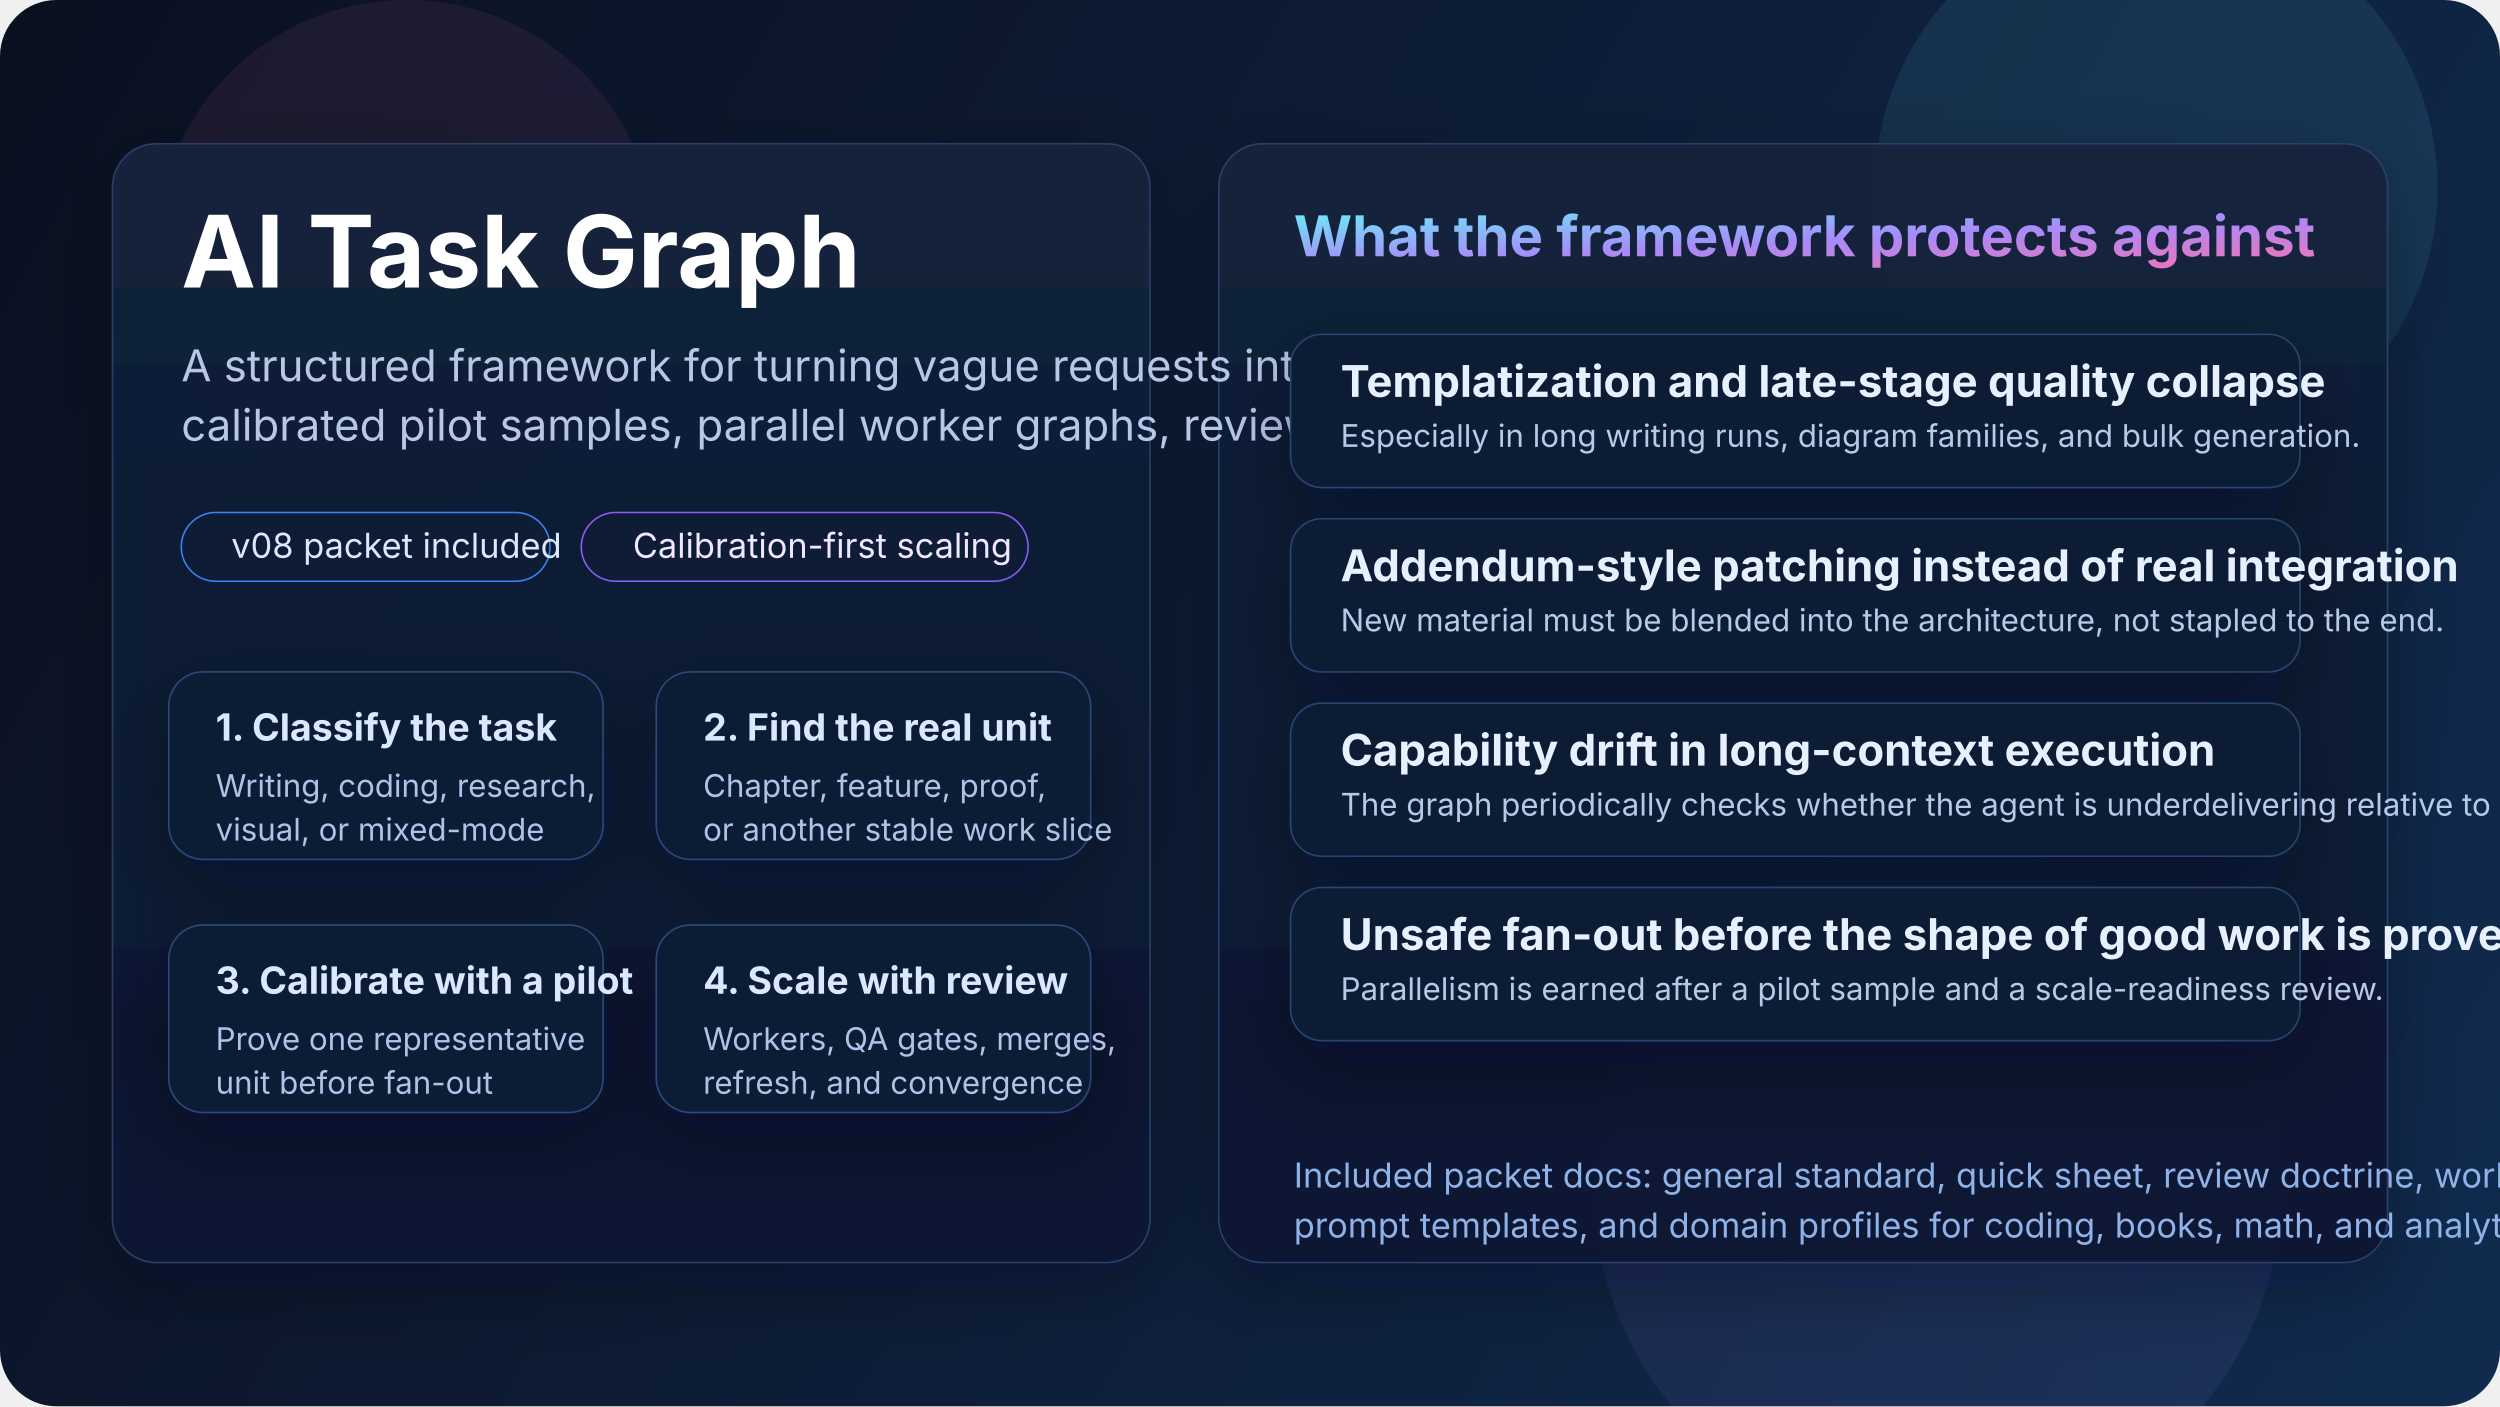
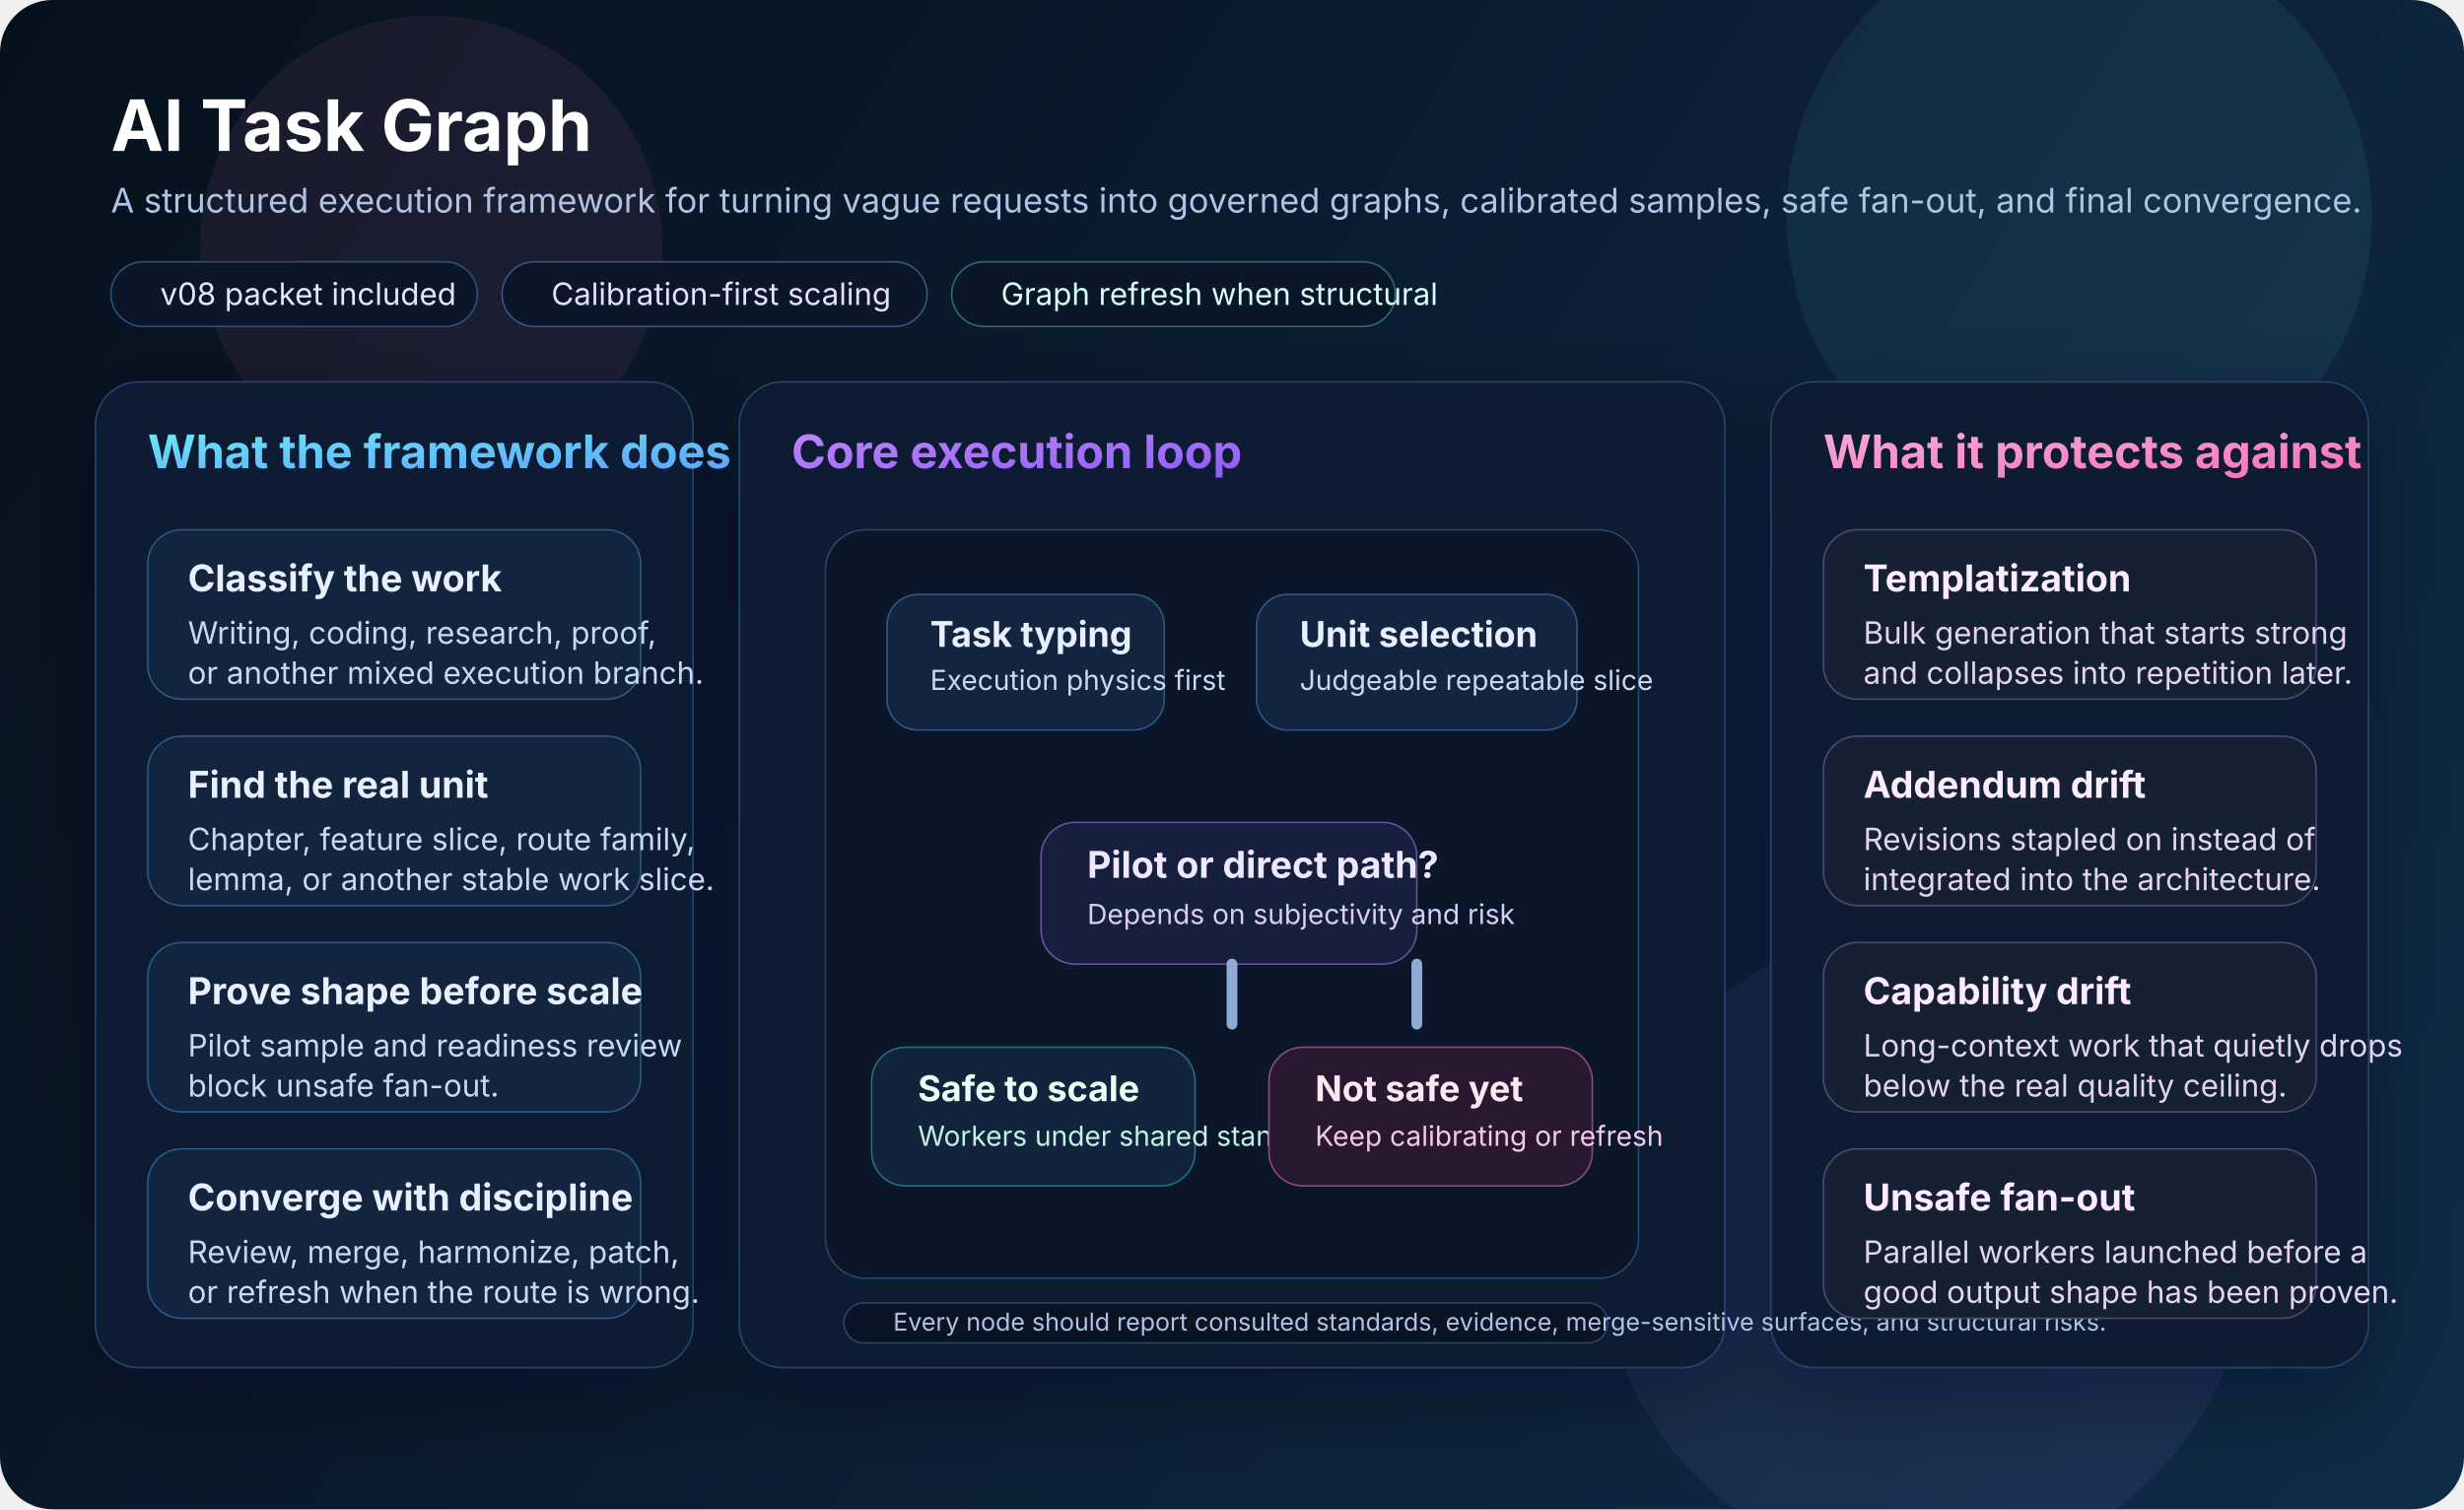
- <svg xmlns="http://www.w3.org/2000/svg" width="1600" height="900" viewBox="0 0 1600 900" fill="none">
+ <svg xmlns="http://www.w3.org/2000/svg" width="1600" height="980" viewBox="0 0 1600 980" fill="none">
  <defs>
-     <linearGradient id="bg" x1="0" y1="0" x2="1600" y2="900" gradientUnits="userSpaceOnUse">
-       <stop stop-color="#0B1020" />
-       <stop offset="1" stop-color="#102B4F" />
+     <linearGradient id="bg" x1="0" y1="0" x2="1600" y2="980" gradientUnits="userSpaceOnUse">
+       <stop stop-color="#07111D" />
+       <stop offset="1" stop-color="#102B49" />
    </linearGradient>
-     <linearGradient id="card" x1="0" y1="0" x2="0" y2="1">
-       <stop stop-color="#12213D" stop-opacity="0.95" />
-       <stop offset="1" stop-color="#0D1730" stop-opacity="0.95" />
+     <linearGradient id="aqua" x1="0" y1="0" x2="1" y2="1">
+       <stop stop-color="#67E8F9" />
+       <stop offset="1" stop-color="#60A5FA" />
    </linearGradient>
-     <linearGradient id="accent" x1="0" y1="0" x2="1" y2="1">
-       <stop stop-color="#6EE7F9" />
-       <stop offset="0.5" stop-color="#A78BFA" />
+     <linearGradient id="violet" x1="0" y1="0" x2="1" y2="1">
+       <stop stop-color="#C084FC" />
+       <stop offset="1" stop-color="#8B5CF6" />
+     </linearGradient>
+     <linearGradient id="pink" x1="0" y1="0" x2="1" y2="1">
+       <stop stop-color="#F9A8D4" />
      <stop offset="1" stop-color="#F472B6" />
    </linearGradient>
    <filter id="shadow" x="-20%" y="-20%" width="140%" height="140%">
-       <feDropShadow dx="0" dy="16" stdDeviation="24" flood-color="#020617" flood-opacity="0.35" />
+       <feDropShadow dx="0" dy="18" stdDeviation="28" flood-color="#020617" flood-opacity="0.36" />
    </filter>
  </defs>
-   <rect width="1600" height="900" rx="36" fill="url(#bg)" />
-   <circle cx="1380" cy="120" r="180" fill="#6EE7F9" fill-opacity="0.09" />
-   <circle cx="1240" cy="760" r="220" fill="#A78BFA" fill-opacity="0.08" />
-   <circle cx="260" cy="160" r="160" fill="#F472B6" fill-opacity="0.08" />
+   <rect width="1600" height="980" rx="34" fill="url(#bg)" />
+   <circle cx="1350" cy="140" r="190" fill="#67E8F9" fill-opacity="0.07" />
+   <circle cx="1250" cy="810" r="210" fill="#A78BFA" fill-opacity="0.08" />
+   <circle cx="280" cy="160" r="150" fill="#F472B6" fill-opacity="0.08" />
+   <text x="72" y="98" fill="white" font-size="46" font-family="Inter, Segoe UI, Arial" font-weight="700">AI Task Graph</text>
+   <text x="72" y="138" fill="#AFC4E4" font-size="22" font-family="Inter, Segoe UI, Arial">A structured execution framework for turning vague requests into governed graphs, calibrated samples, safe fan-out, and final convergence.</text>
+   <rect x="72" y="170" width="238" height="42" rx="21" fill="#0B1628" stroke="#2A537D" />
+   <text x="104" y="198" fill="#DCE9FF" font-size="20" font-family="Inter, Segoe UI, Arial">v08 packet included</text>
+   <rect x="326" y="170" width="276" height="42" rx="21" fill="#0B1628" stroke="#3A5587" />
+   <text x="358" y="198" fill="#E8DEFF" font-size="20" font-family="Inter, Segoe UI, Arial">Calibration-first scaling</text>
+   <rect x="618" y="170" width="288" height="42" rx="21" fill="#0B1628" stroke="#2D6E70" />
+   <text x="650" y="198" fill="#D6FFF7" font-size="20" font-family="Inter, Segoe UI, Arial">Graph refresh when structural</text>
  <g filter="url(#shadow)">
-     <rect x="72" y="92" width="664" height="716" rx="28" fill="url(#card)" stroke="#2B406A" />
-     <rect x="780" y="92" width="748" height="716" rx="28" fill="url(#card)" stroke="#2B406A" />
+     <rect x="62" y="248" width="388" height="640" rx="28" fill="#0F1A30" stroke="#28456F" />
+     <rect x="480" y="248" width="640" height="640" rx="28" fill="#0F1A30" stroke="#28456F" />
+     <rect x="1150" y="248" width="388" height="640" rx="28" fill="#0F1A30" stroke="#28456F" />
  </g>
-   <text x="116" y="184" fill="white" font-size="64" font-family="Inter, Segoe UI, Arial" font-weight="700">AI Task Graph</text>
-   <text x="116" y="244" fill="#B8C6E8" font-size="28" font-family="Inter, Segoe UI, Arial">A structured framework for turning vague requests into governed execution plans,</text>
-   <text x="116" y="282" fill="#B8C6E8" font-size="28" font-family="Inter, Segoe UI, Arial">calibrated pilot samples, parallel worker graphs, review gates, and final convergence.</text>
-   <rect x="116" y="328" width="236" height="44" rx="22" fill="#0F1C36" stroke="#3B82F6" />
-   <text x="148" y="357" fill="#DCE8FF" font-size="22" font-family="Inter, Segoe UI, Arial">v08 packet included</text>
-   <rect x="372" y="328" width="286" height="44" rx="22" fill="#0F1C36" stroke="#8B5CF6" />
-   <text x="405" y="357" fill="#F1E8FF" font-size="22" font-family="Inter, Segoe UI, Arial">Calibration-first scaling</text>
-   <g filter="url(#shadow)">
-     <rect x="108" y="430" width="278" height="120" rx="22" fill="#0F1C36" stroke="#2C4A7A" />
-     <rect x="420" y="430" width="278" height="120" rx="22" fill="#0F1C36" stroke="#2C4A7A" />
-     <rect x="108" y="592" width="278" height="120" rx="22" fill="#0F1C36" stroke="#2C4A7A" />
-     <rect x="420" y="592" width="278" height="120" rx="22" fill="#0F1C36" stroke="#2C4A7A" />
-   </g>
-   <text x="138" y="474" fill="#D9E7FF" font-size="24" font-family="Inter, Segoe UI, Arial" font-weight="700">1. Classify the task</text>
-   <text x="138" y="510" fill="#AFC2E8" font-size="20" font-family="Inter, Segoe UI, Arial">Writing, coding, research,</text>
-   <text x="138" y="538" fill="#AFC2E8" font-size="20" font-family="Inter, Segoe UI, Arial">visual, or mixed-mode</text>
-   <text x="450" y="474" fill="#D9E7FF" font-size="24" font-family="Inter, Segoe UI, Arial" font-weight="700">2. Find the real unit</text>
-   <text x="450" y="510" fill="#AFC2E8" font-size="20" font-family="Inter, Segoe UI, Arial">Chapter, feature, proof,</text>
-   <text x="450" y="538" fill="#AFC2E8" font-size="20" font-family="Inter, Segoe UI, Arial">or another stable work slice</text>
-   <text x="138" y="636" fill="#D9E7FF" font-size="24" font-family="Inter, Segoe UI, Arial" font-weight="700">3. Calibrate with a pilot</text>
-   <text x="138" y="672" fill="#AFC2E8" font-size="20" font-family="Inter, Segoe UI, Arial">Prove one representative</text>
-   <text x="138" y="700" fill="#AFC2E8" font-size="20" font-family="Inter, Segoe UI, Arial">unit before fan-out</text>
-   <text x="450" y="636" fill="#D9E7FF" font-size="24" font-family="Inter, Segoe UI, Arial" font-weight="700">4. Scale with review</text>
-   <text x="450" y="672" fill="#AFC2E8" font-size="20" font-family="Inter, Segoe UI, Arial">Workers, QA gates, merges,</text>
-   <text x="450" y="700" fill="#AFC2E8" font-size="20" font-family="Inter, Segoe UI, Arial">refresh, and convergence</text>
-   <text x="828" y="164" fill="url(#accent)" font-size="36" font-family="Inter, Segoe UI, Arial" font-weight="700">What the framework protects against</text>
-   <g filter="url(#shadow)">
-     <rect x="826" y="214" width="646" height="98" rx="20" fill="#0F1C36" stroke="#28456F" />
-     <rect x="826" y="332" width="646" height="98" rx="20" fill="#0F1C36" stroke="#28456F" />
-     <rect x="826" y="450" width="646" height="98" rx="20" fill="#0F1C36" stroke="#28456F" />
-     <rect x="826" y="568" width="646" height="98" rx="20" fill="#0F1C36" stroke="#28456F" />
-   </g>
-   <text x="858" y="254" fill="#E7F0FF" font-size="28" font-family="Inter, Segoe UI, Arial" font-weight="700">Templatization and late-stage quality collapse</text>
-   <text x="858" y="286" fill="#B6CAE8" font-size="20" font-family="Inter, Segoe UI, Arial">Especially in long writing runs, diagram families, and bulk generation.</text>
-   <text x="858" y="372" fill="#E7F0FF" font-size="28" font-family="Inter, Segoe UI, Arial" font-weight="700">Addendum-style patching instead of real integration</text>
-   <text x="858" y="404" fill="#B6CAE8" font-size="20" font-family="Inter, Segoe UI, Arial">New material must be blended into the architecture, not stapled to the end.</text>
-   <text x="858" y="490" fill="#E7F0FF" font-size="28" font-family="Inter, Segoe UI, Arial" font-weight="700">Capability drift in long-context execution</text>
-   <text x="858" y="522" fill="#B6CAE8" font-size="20" font-family="Inter, Segoe UI, Arial">The graph periodically checks whether the agent is underdelivering relative to potential.</text>
-   <text x="858" y="608" fill="#E7F0FF" font-size="28" font-family="Inter, Segoe UI, Arial" font-weight="700">Unsafe fan-out before the shape of good work is proven</text>
-   <text x="858" y="640" fill="#B6CAE8" font-size="20" font-family="Inter, Segoe UI, Arial">Parallelism is earned after a pilot sample and a scale-readiness review.</text>
-   <text x="828" y="760" fill="#8FB3E8" font-size="22" font-family="Inter, Segoe UI, Arial">Included packet docs: general standard, quick sheet, review doctrine, worker protocol,</text>
-   <text x="828" y="792" fill="#8FB3E8" font-size="22" font-family="Inter, Segoe UI, Arial">prompt templates, and domain profiles for coding, books, math, and analytical work.</text>
+   <text x="96" y="304" fill="url(#aqua)" font-size="30" font-family="Inter, Segoe UI, Arial" font-weight="700">What the framework does</text>
+   <rect x="96" y="344" width="320" height="110" rx="22" fill="#12243E" stroke="#2B5B88" />
+   <text x="122" y="384" fill="#E8F0FF" font-size="24" font-family="Inter, Segoe UI, Arial" font-weight="700">Classify the work</text>
+   <text x="122" y="418" fill="#C8D9F1" font-size="20" font-family="Inter, Segoe UI, Arial">Writing, coding, research, proof,</text>
+   <text x="122" y="444" fill="#C8D9F1" font-size="20" font-family="Inter, Segoe UI, Arial">or another mixed execution branch.</text>
+   <rect x="96" y="478" width="320" height="110" rx="22" fill="#12243E" stroke="#2B5B88" />
+   <text x="122" y="518" fill="#E8F0FF" font-size="24" font-family="Inter, Segoe UI, Arial" font-weight="700">Find the real unit</text>
+   <text x="122" y="552" fill="#C8D9F1" font-size="20" font-family="Inter, Segoe UI, Arial">Chapter, feature slice, route family,</text>
+   <text x="122" y="578" fill="#C8D9F1" font-size="20" font-family="Inter, Segoe UI, Arial">lemma, or another stable work slice.</text>
+   <rect x="96" y="612" width="320" height="110" rx="22" fill="#12243E" stroke="#2B5B88" />
+   <text x="122" y="652" fill="#E8F0FF" font-size="24" font-family="Inter, Segoe UI, Arial" font-weight="700">Prove shape before scale</text>
+   <text x="122" y="686" fill="#C8D9F1" font-size="20" font-family="Inter, Segoe UI, Arial">Pilot sample and readiness review</text>
+   <text x="122" y="712" fill="#C8D9F1" font-size="20" font-family="Inter, Segoe UI, Arial">block unsafe fan-out.</text>
+   <rect x="96" y="746" width="320" height="110" rx="22" fill="#12243E" stroke="#2B5B88" />
+   <text x="122" y="786" fill="#E8F0FF" font-size="24" font-family="Inter, Segoe UI, Arial" font-weight="700">Converge with discipline</text>
+   <text x="122" y="820" fill="#C8D9F1" font-size="20" font-family="Inter, Segoe UI, Arial">Review, merge, harmonize, patch,</text>
+   <text x="122" y="846" fill="#C8D9F1" font-size="20" font-family="Inter, Segoe UI, Arial">or refresh when the route is wrong.</text>
+   <text x="514" y="304" fill="url(#violet)" font-size="30" font-family="Inter, Segoe UI, Arial" font-weight="700">Core execution loop</text>
+   <rect x="536" y="344" width="528" height="486" rx="26" fill="#0C1629" stroke="#27466E" />
+   <rect x="576" y="386" width="180" height="88" rx="20" fill="#132440" stroke="#2B5B88" />
+   <text x="604" y="420" fill="#E8F0FF" font-size="23" font-family="Inter, Segoe UI, Arial" font-weight="700">Task typing</text>
+   <text x="604" y="448" fill="#C8D9F1" font-size="18" font-family="Inter, Segoe UI, Arial">Execution physics first</text>
+   <rect x="816" y="386" width="208" height="88" rx="20" fill="#132440" stroke="#2B5B88" />
+   <text x="844" y="420" fill="#E8F0FF" font-size="23" font-family="Inter, Segoe UI, Arial" font-weight="700">Unit selection</text>
+   <text x="844" y="448" fill="#C8D9F1" font-size="18" font-family="Inter, Segoe UI, Arial">Judgeable repeatable slice</text>
+   <rect x="676" y="534" width="244" height="92" rx="22" fill="#161F3D" stroke="#6B52A4" />
+   <text x="706" y="570" fill="#EFE7FF" font-size="24" font-family="Inter, Segoe UI, Arial" font-weight="700">Pilot or direct path?</text>
+   <text x="706" y="600" fill="#D9CDF9" font-size="18" font-family="Inter, Segoe UI, Arial">Depends on subjectivity and risk</text>
+   <rect x="566" y="680" width="210" height="90" rx="22" fill="#11243B" stroke="#2A6F78" />
+   <text x="596" y="715" fill="#E8FFF9" font-size="23" font-family="Inter, Segoe UI, Arial" font-weight="700">Safe to scale</text>
+   <text x="596" y="744" fill="#C6EFE8" font-size="18" font-family="Inter, Segoe UI, Arial">Workers under shared standards</text>
+   <rect x="824" y="680" width="210" height="90" rx="22" fill="#2A1830" stroke="#8B4D87" />
+   <text x="854" y="715" fill="#FFE6F5" font-size="23" font-family="Inter, Segoe UI, Arial" font-weight="700">Not safe yet</text>
+   <text x="854" y="744" fill="#F2CCE5" font-size="18" font-family="Inter, Segoe UI, Arial">Keep calibrating or refresh</text>
+   <path d="M756 430H816" stroke="url(#aqua)" stroke-width="8" stroke-linecap="round" />
+   <path d="M920 474V520" stroke="url(#violet)" stroke-width="7" stroke-linecap="round" />
+   <path d="M800 626V665" stroke="#8FAAD6" stroke-width="7" stroke-linecap="round" />
+   <path d="M920 626V665" stroke="#8FAAD6" stroke-width="7" stroke-linecap="round" />
+   <rect x="548" y="846" width="496" height="26" rx="13" fill="#0A1425" stroke="#27466E" />
+   <text x="580" y="864" fill="#AFC4E4" font-size="16" font-family="Inter, Segoe UI, Arial">Every node should report consulted standards, evidence, merge-sensitive surfaces, and structural risks.</text>
+   <text x="1184" y="304" fill="url(#pink)" font-size="30" font-family="Inter, Segoe UI, Arial" font-weight="700">What it protects against</text>
+   <rect x="1184" y="344" width="320" height="110" rx="22" fill="#152033" stroke="#4F4A76" />
+   <text x="1210" y="384" fill="#FDEBFF" font-size="24" font-family="Inter, Segoe UI, Arial" font-weight="700">Templatization</text>
+   <text x="1210" y="418" fill="#E3D4F0" font-size="20" font-family="Inter, Segoe UI, Arial">Bulk generation that starts strong</text>
+   <text x="1210" y="444" fill="#E3D4F0" font-size="20" font-family="Inter, Segoe UI, Arial">and collapses into repetition later.</text>
+   <rect x="1184" y="478" width="320" height="110" rx="22" fill="#152033" stroke="#4F4A76" />
+   <text x="1210" y="518" fill="#FDEBFF" font-size="24" font-family="Inter, Segoe UI, Arial" font-weight="700">Addendum drift</text>
+   <text x="1210" y="552" fill="#E3D4F0" font-size="20" font-family="Inter, Segoe UI, Arial">Revisions stapled on instead of</text>
+   <text x="1210" y="578" fill="#E3D4F0" font-size="20" font-family="Inter, Segoe UI, Arial">integrated into the architecture.</text>
+   <rect x="1184" y="612" width="320" height="110" rx="22" fill="#152033" stroke="#4F4A76" />
+   <text x="1210" y="652" fill="#FDEBFF" font-size="24" font-family="Inter, Segoe UI, Arial" font-weight="700">Capability drift</text>
+   <text x="1210" y="686" fill="#E3D4F0" font-size="20" font-family="Inter, Segoe UI, Arial">Long-context work that quietly drops</text>
+   <text x="1210" y="712" fill="#E3D4F0" font-size="20" font-family="Inter, Segoe UI, Arial">below the real quality ceiling.</text>
+   <rect x="1184" y="746" width="320" height="110" rx="22" fill="#152033" stroke="#4F4A76" />
+   <text x="1210" y="786" fill="#FDEBFF" font-size="24" font-family="Inter, Segoe UI, Arial" font-weight="700">Unsafe fan-out</text>
+   <text x="1210" y="820" fill="#E3D4F0" font-size="20" font-family="Inter, Segoe UI, Arial">Parallel workers launched before a</text>
+   <text x="1210" y="846" fill="#E3D4F0" font-size="20" font-family="Inter, Segoe UI, Arial">good output shape has been proven.</text>
</svg>
